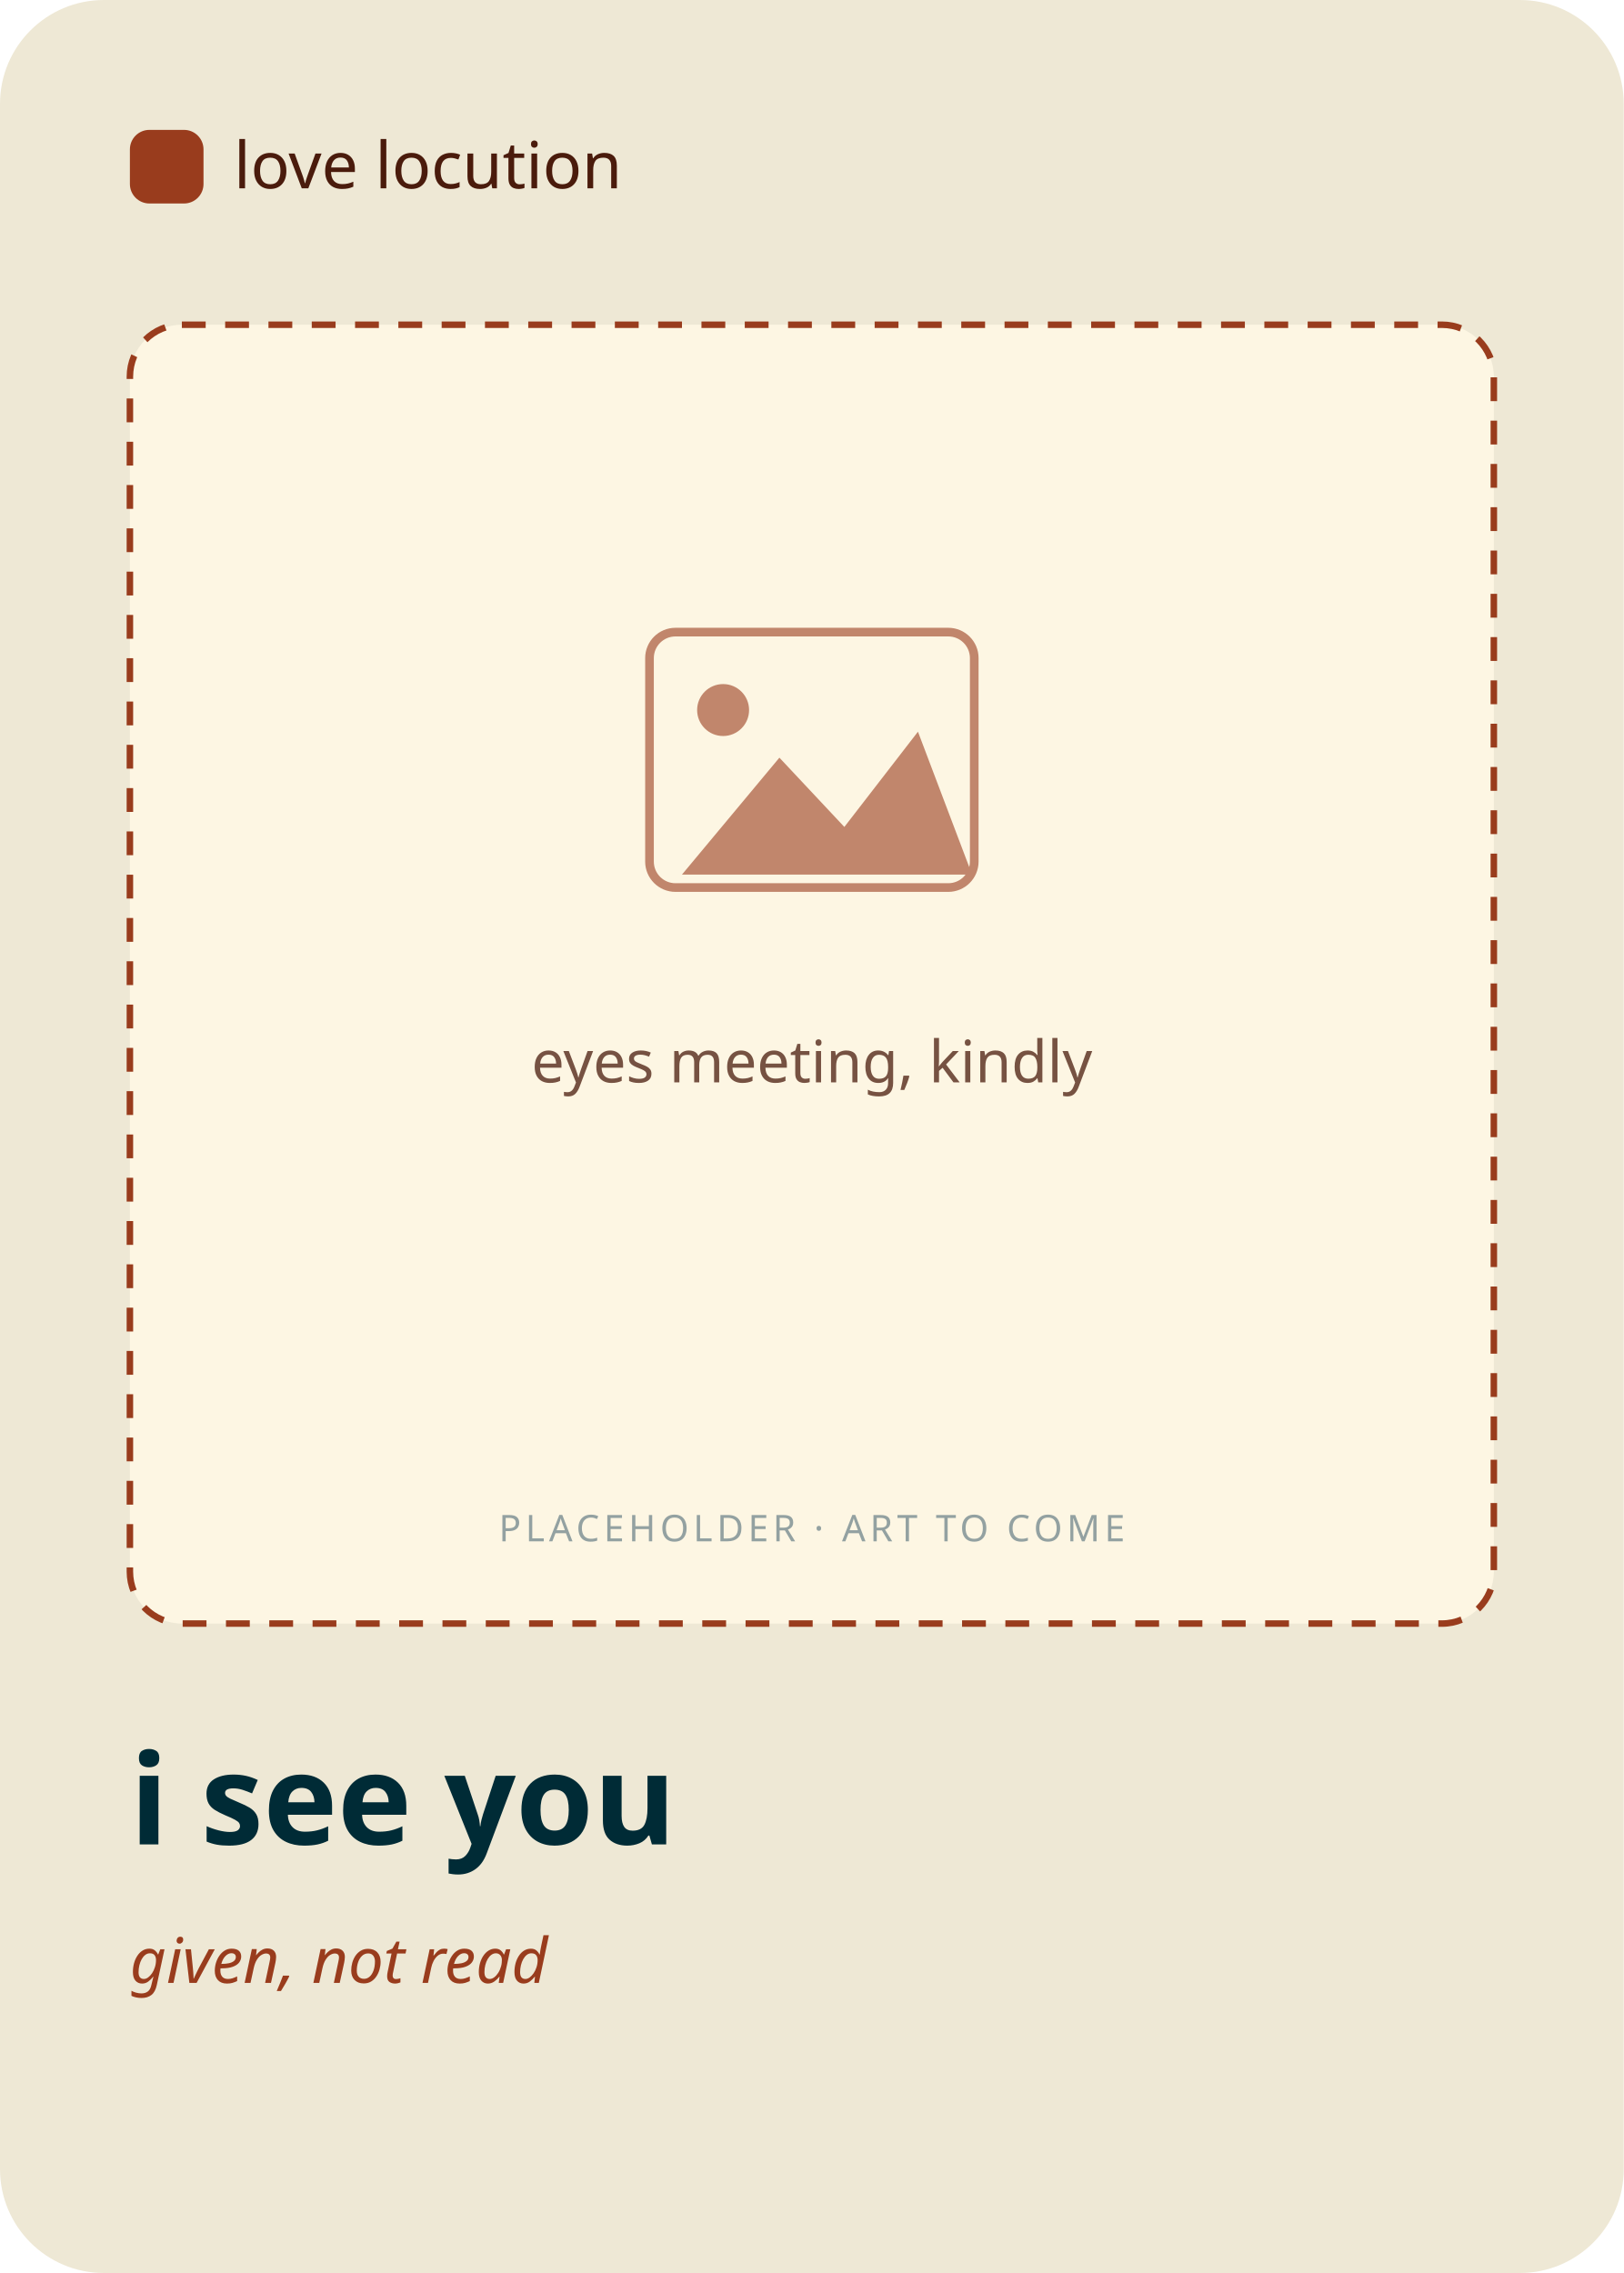
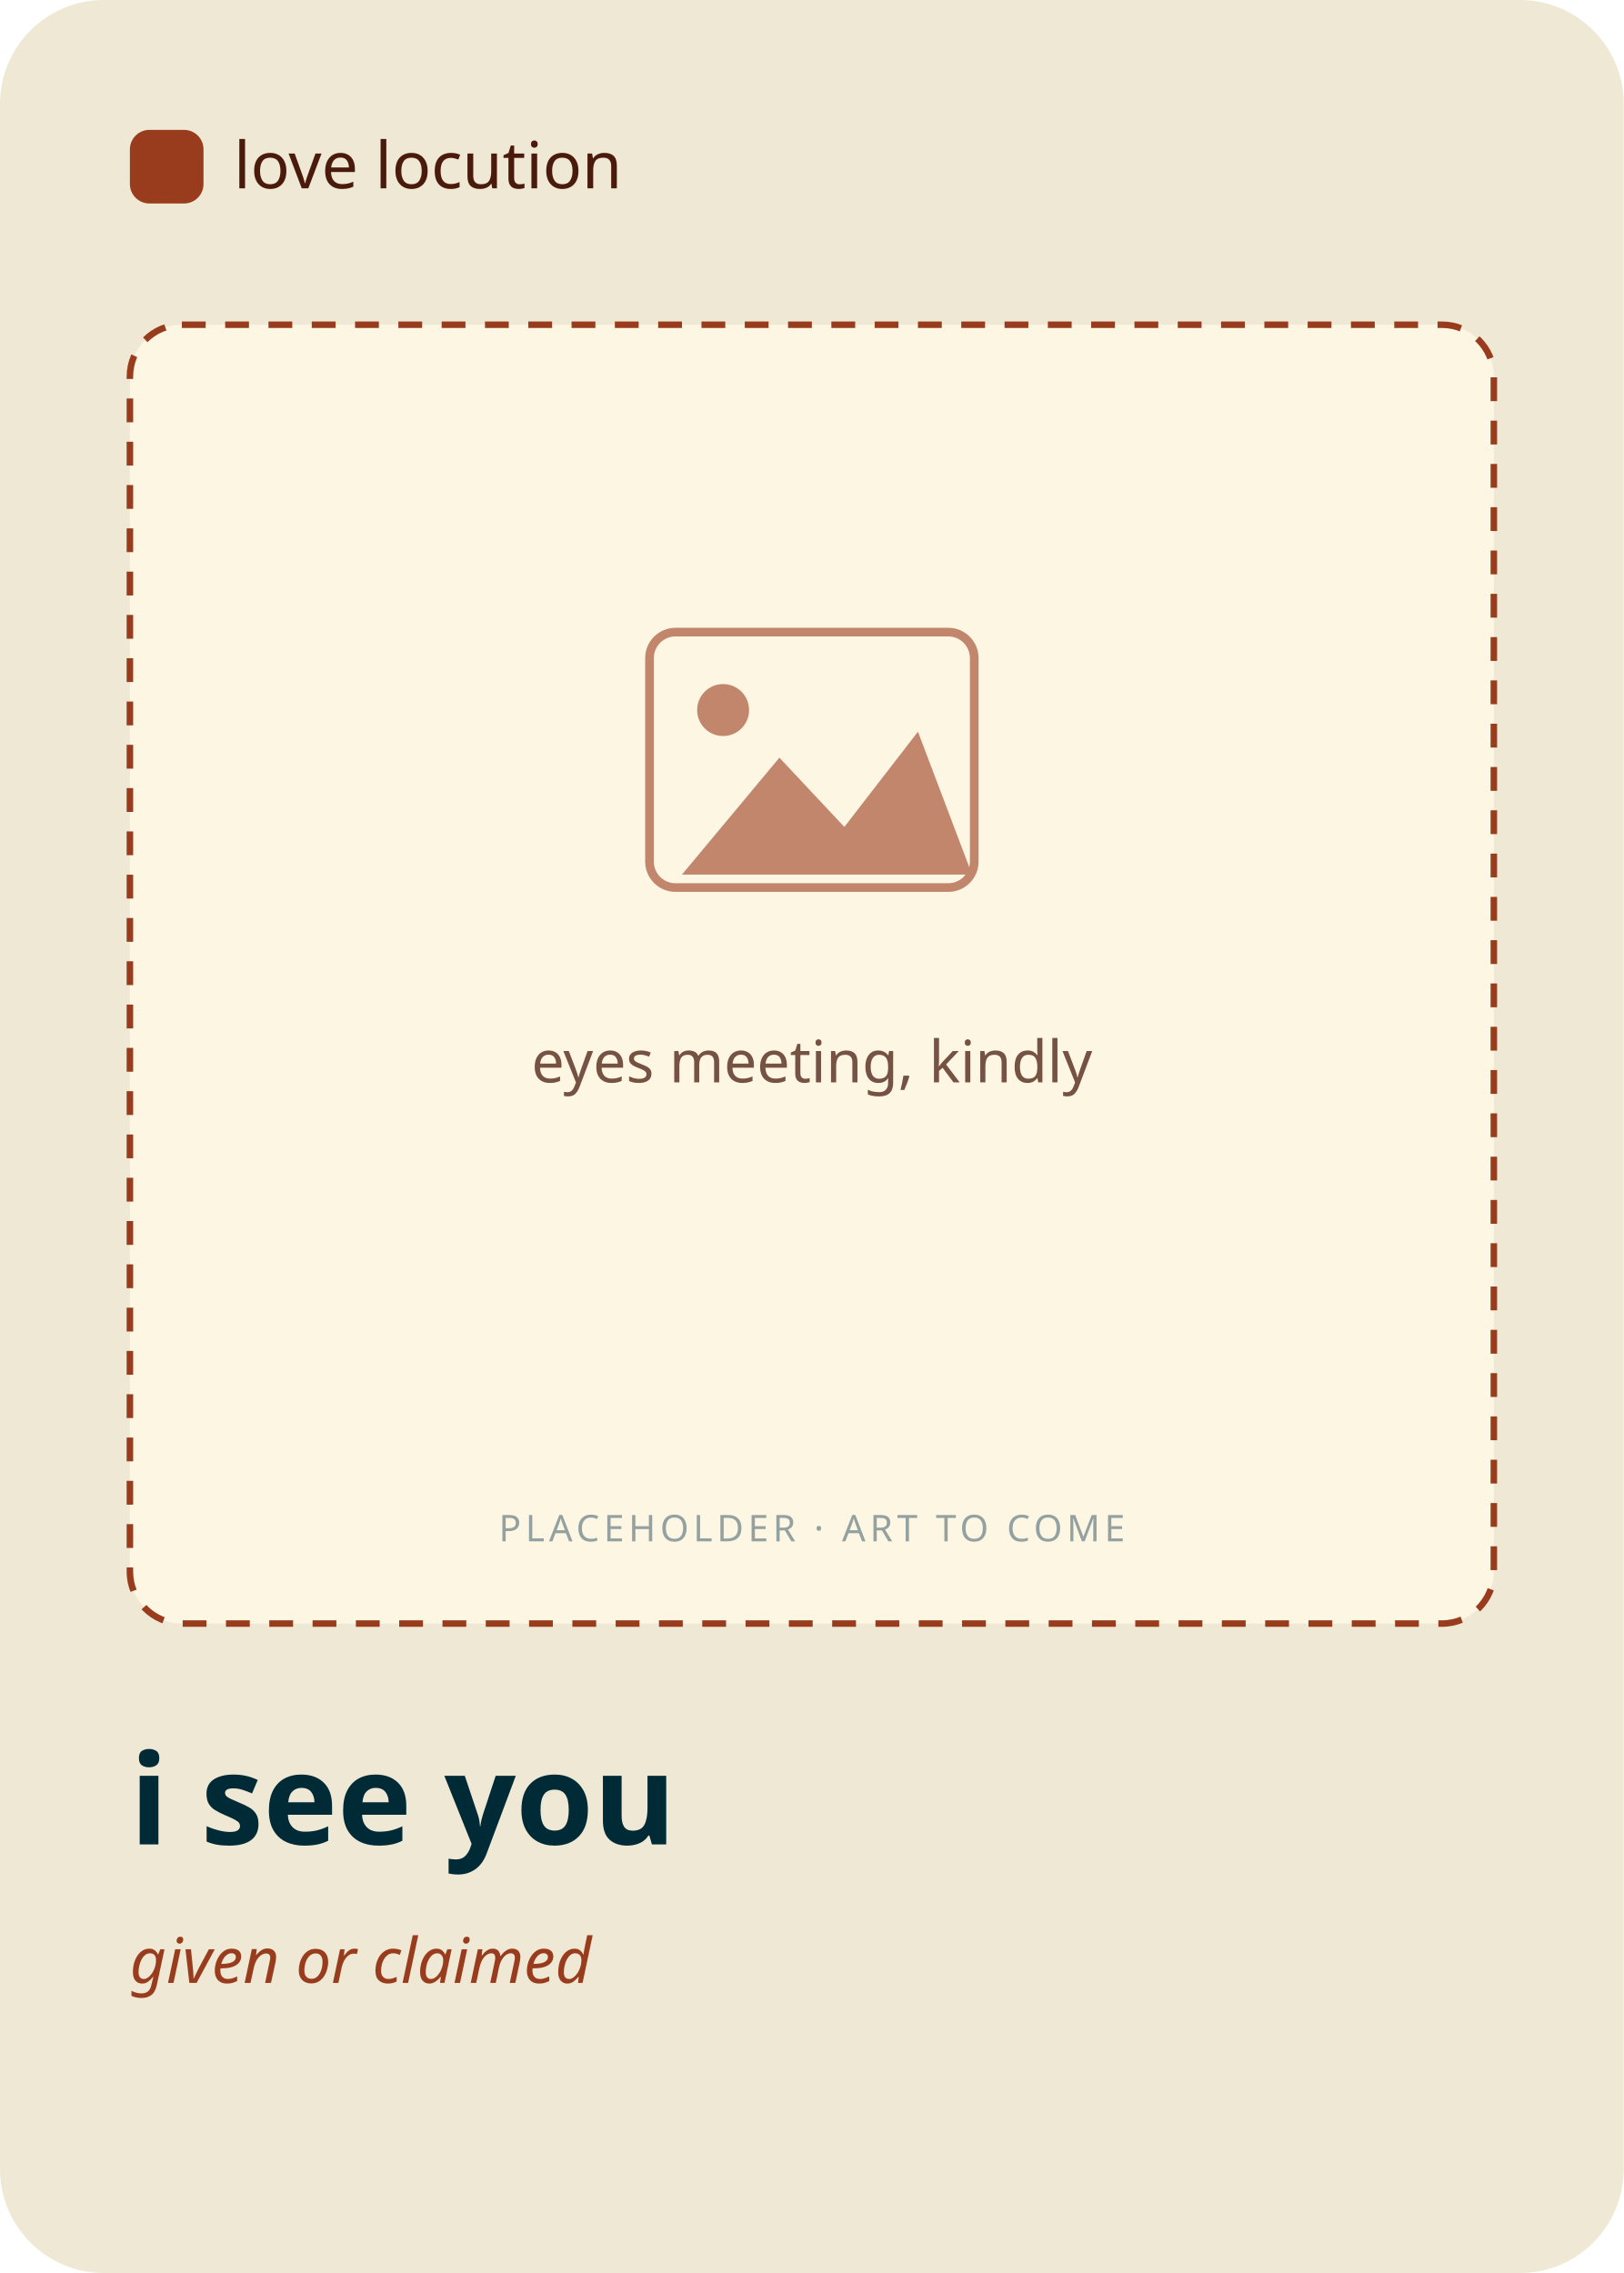
<svg xmlns="http://www.w3.org/2000/svg" viewBox="0 0 750 1050" width="750" height="1050">
  <rect x="0" y="0" width="750" height="1050" rx="48" fill="#eee8d5" />
  <rect x="60" y="60" width="34" height="34" rx="9" fill="#993C1D" />
  <text x="108" y="87" font-family="'Atkinson Hyperlegible','Atkinson Hyperlegible Next',sans-serif" font-size="30" font-weight="500" fill="#4A1B0C">love locution</text>
  <rect id="art" x="60" y="150" width="630" height="600" rx="24" fill="#fdf6e3" stroke="#993C1D" stroke-width="3" stroke-dasharray="11 9" />
  <g id="art-placeholder" opacity="0.6">
    <rect x="300" y="292" width="150" height="118" rx="12" fill="none" stroke="#993C1D" stroke-width="4" />
    <circle cx="334" cy="328" r="12" fill="#993C1D" />
    <polygon points="315,404 360,350 390,382 424,338 449,404" fill="#993C1D" />
  </g>
  <text x="375" y="500" text-anchor="middle" font-family="'Atkinson Hyperlegible','Atkinson Hyperlegible Next',sans-serif" font-size="27" fill="#4A1B0C" opacity="0.75">eyes meeting, kindly</text>
  <text x="375" y="712" text-anchor="middle" font-family="'Atkinson Hyperlegible','Atkinson Hyperlegible Next',sans-serif" font-size="17" fill="#93a1a1" letter-spacing="2">PLACEHOLDER · ART TO COME</text>
  <text x="60" y="852" font-family="'Atkinson Hyperlegible','Atkinson Hyperlegible Next',sans-serif" font-size="58" font-weight="700" fill="#002b36">i see you</text>
-   <text x="60" y="916" font-family="'Atkinson Hyperlegible','Atkinson Hyperlegible Next',sans-serif" font-size="29" font-style="italic" fill="#993C1D">given, not read</text>
+   <text x="60" y="916" font-family="'Atkinson Hyperlegible','Atkinson Hyperlegible Next',sans-serif" font-size="29" font-style="italic" fill="#993C1D">given or claimed</text>
</svg>
